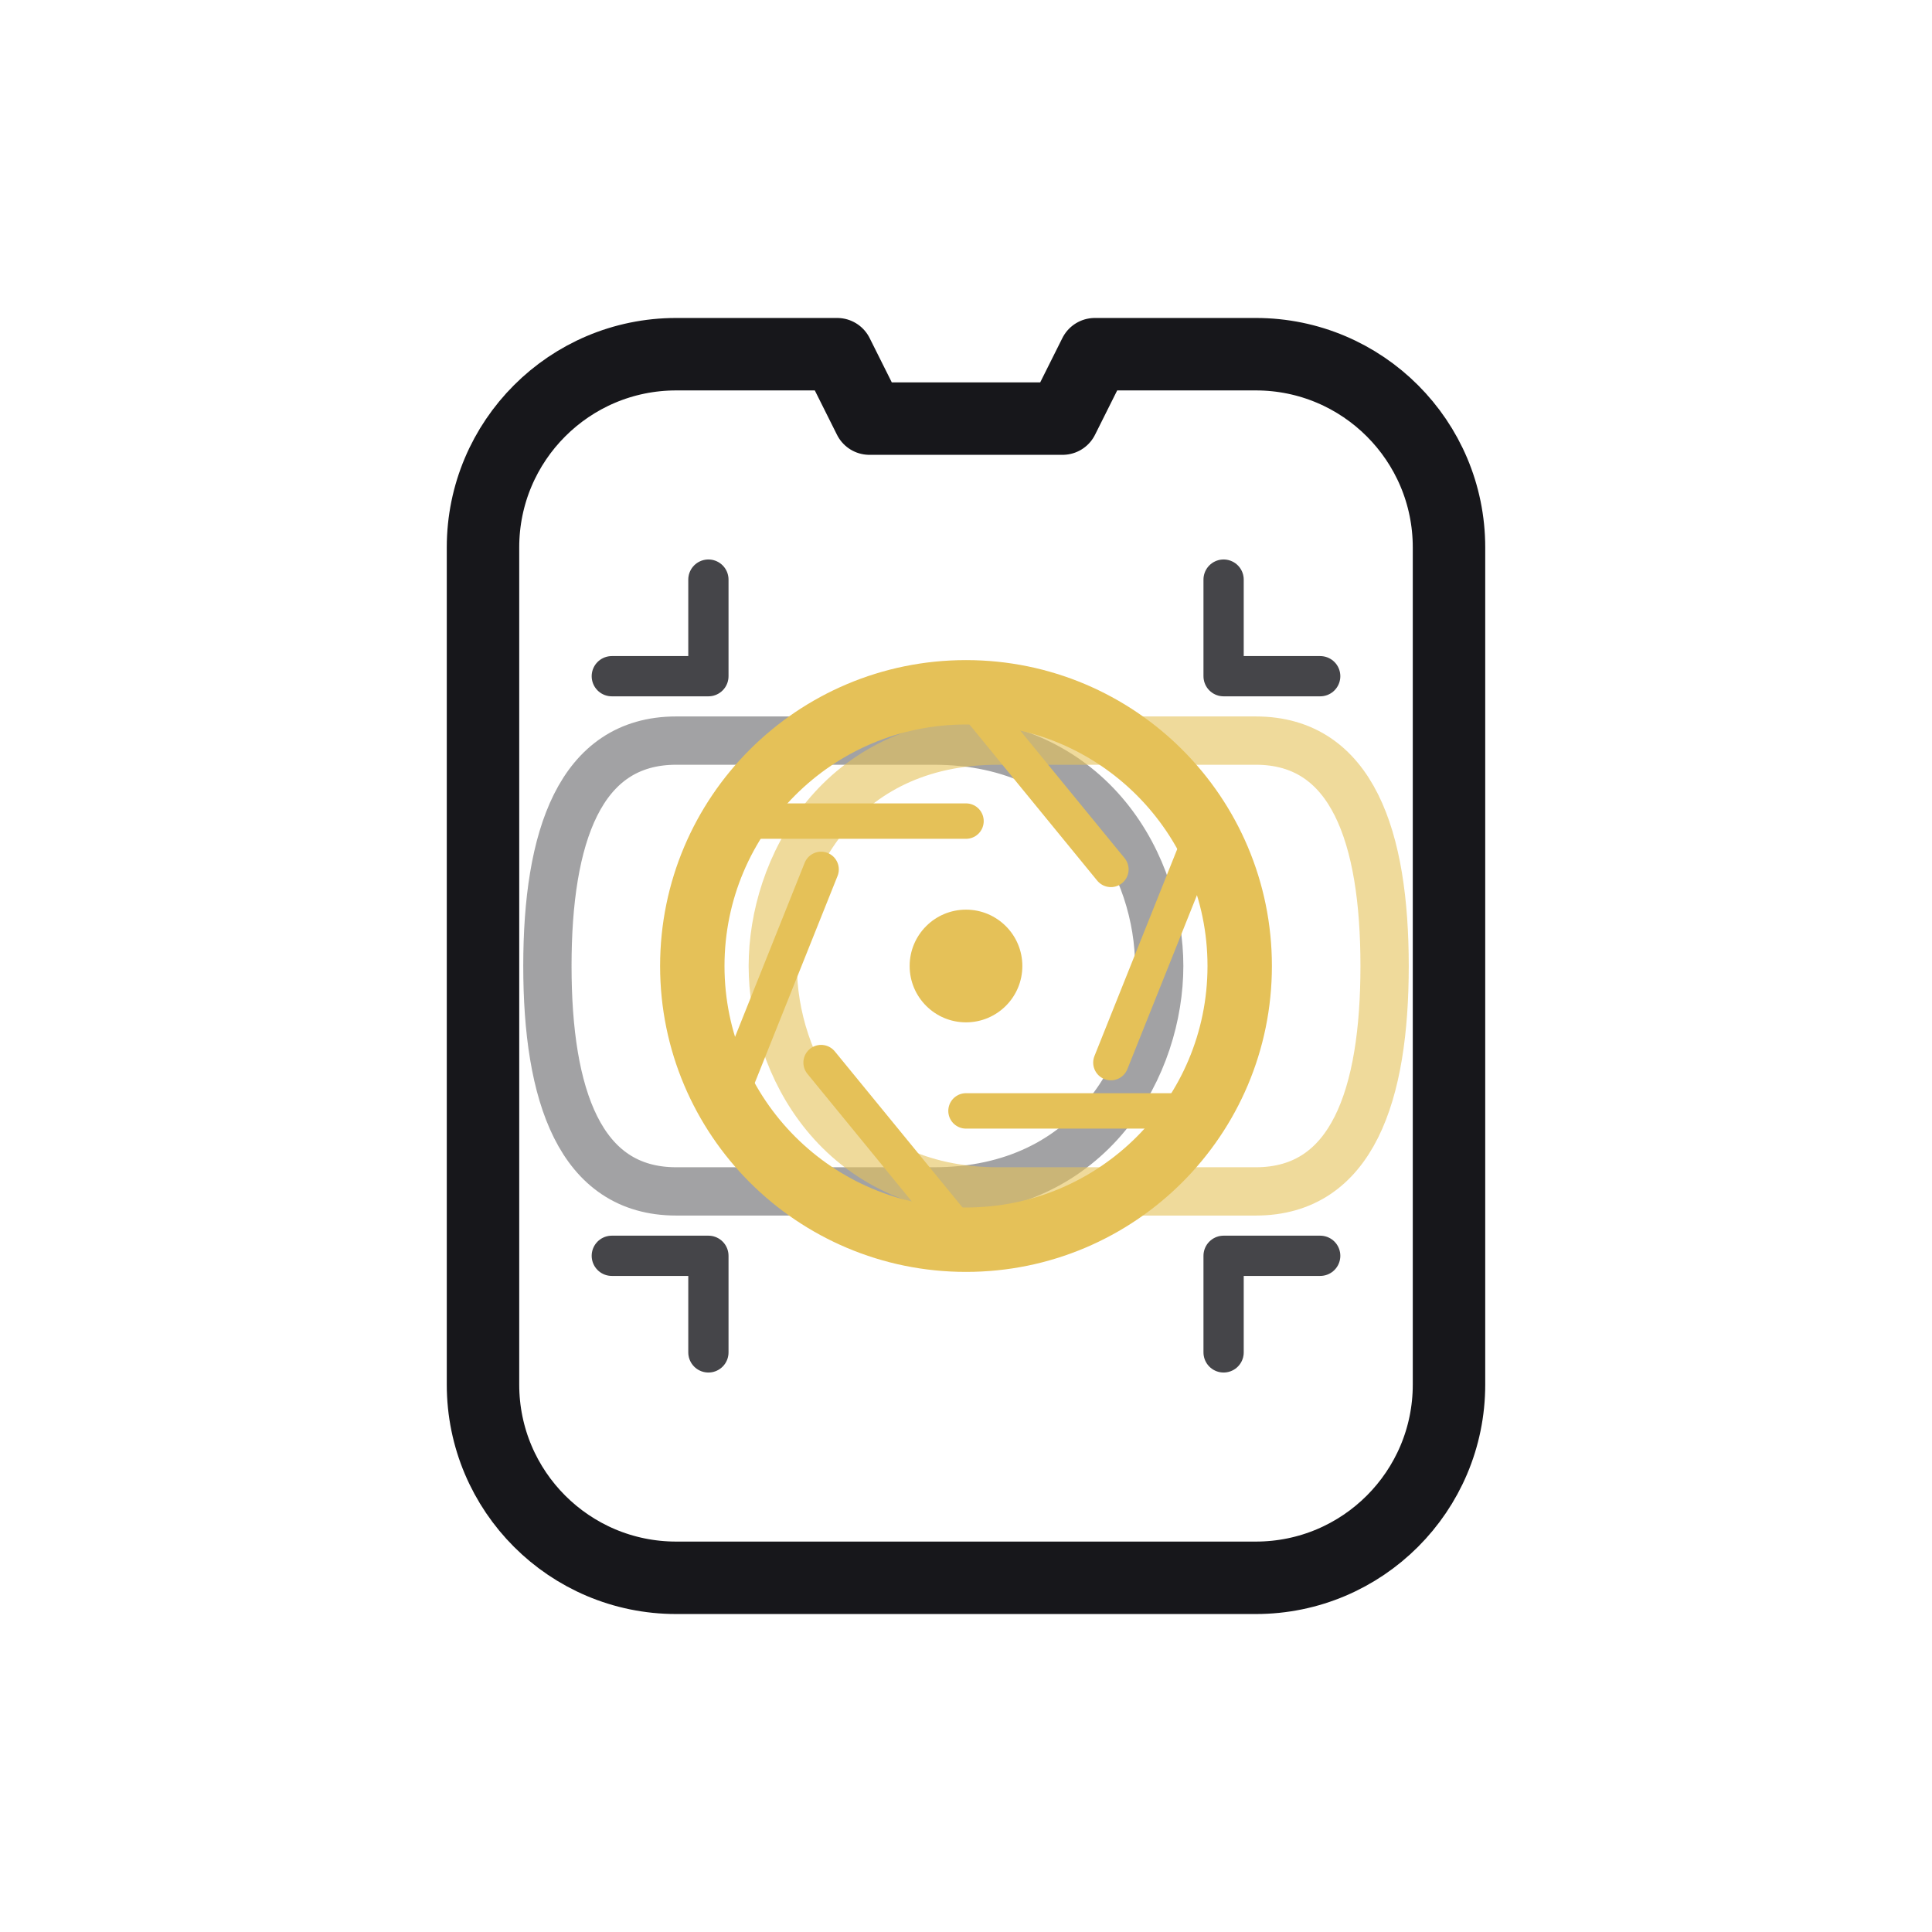
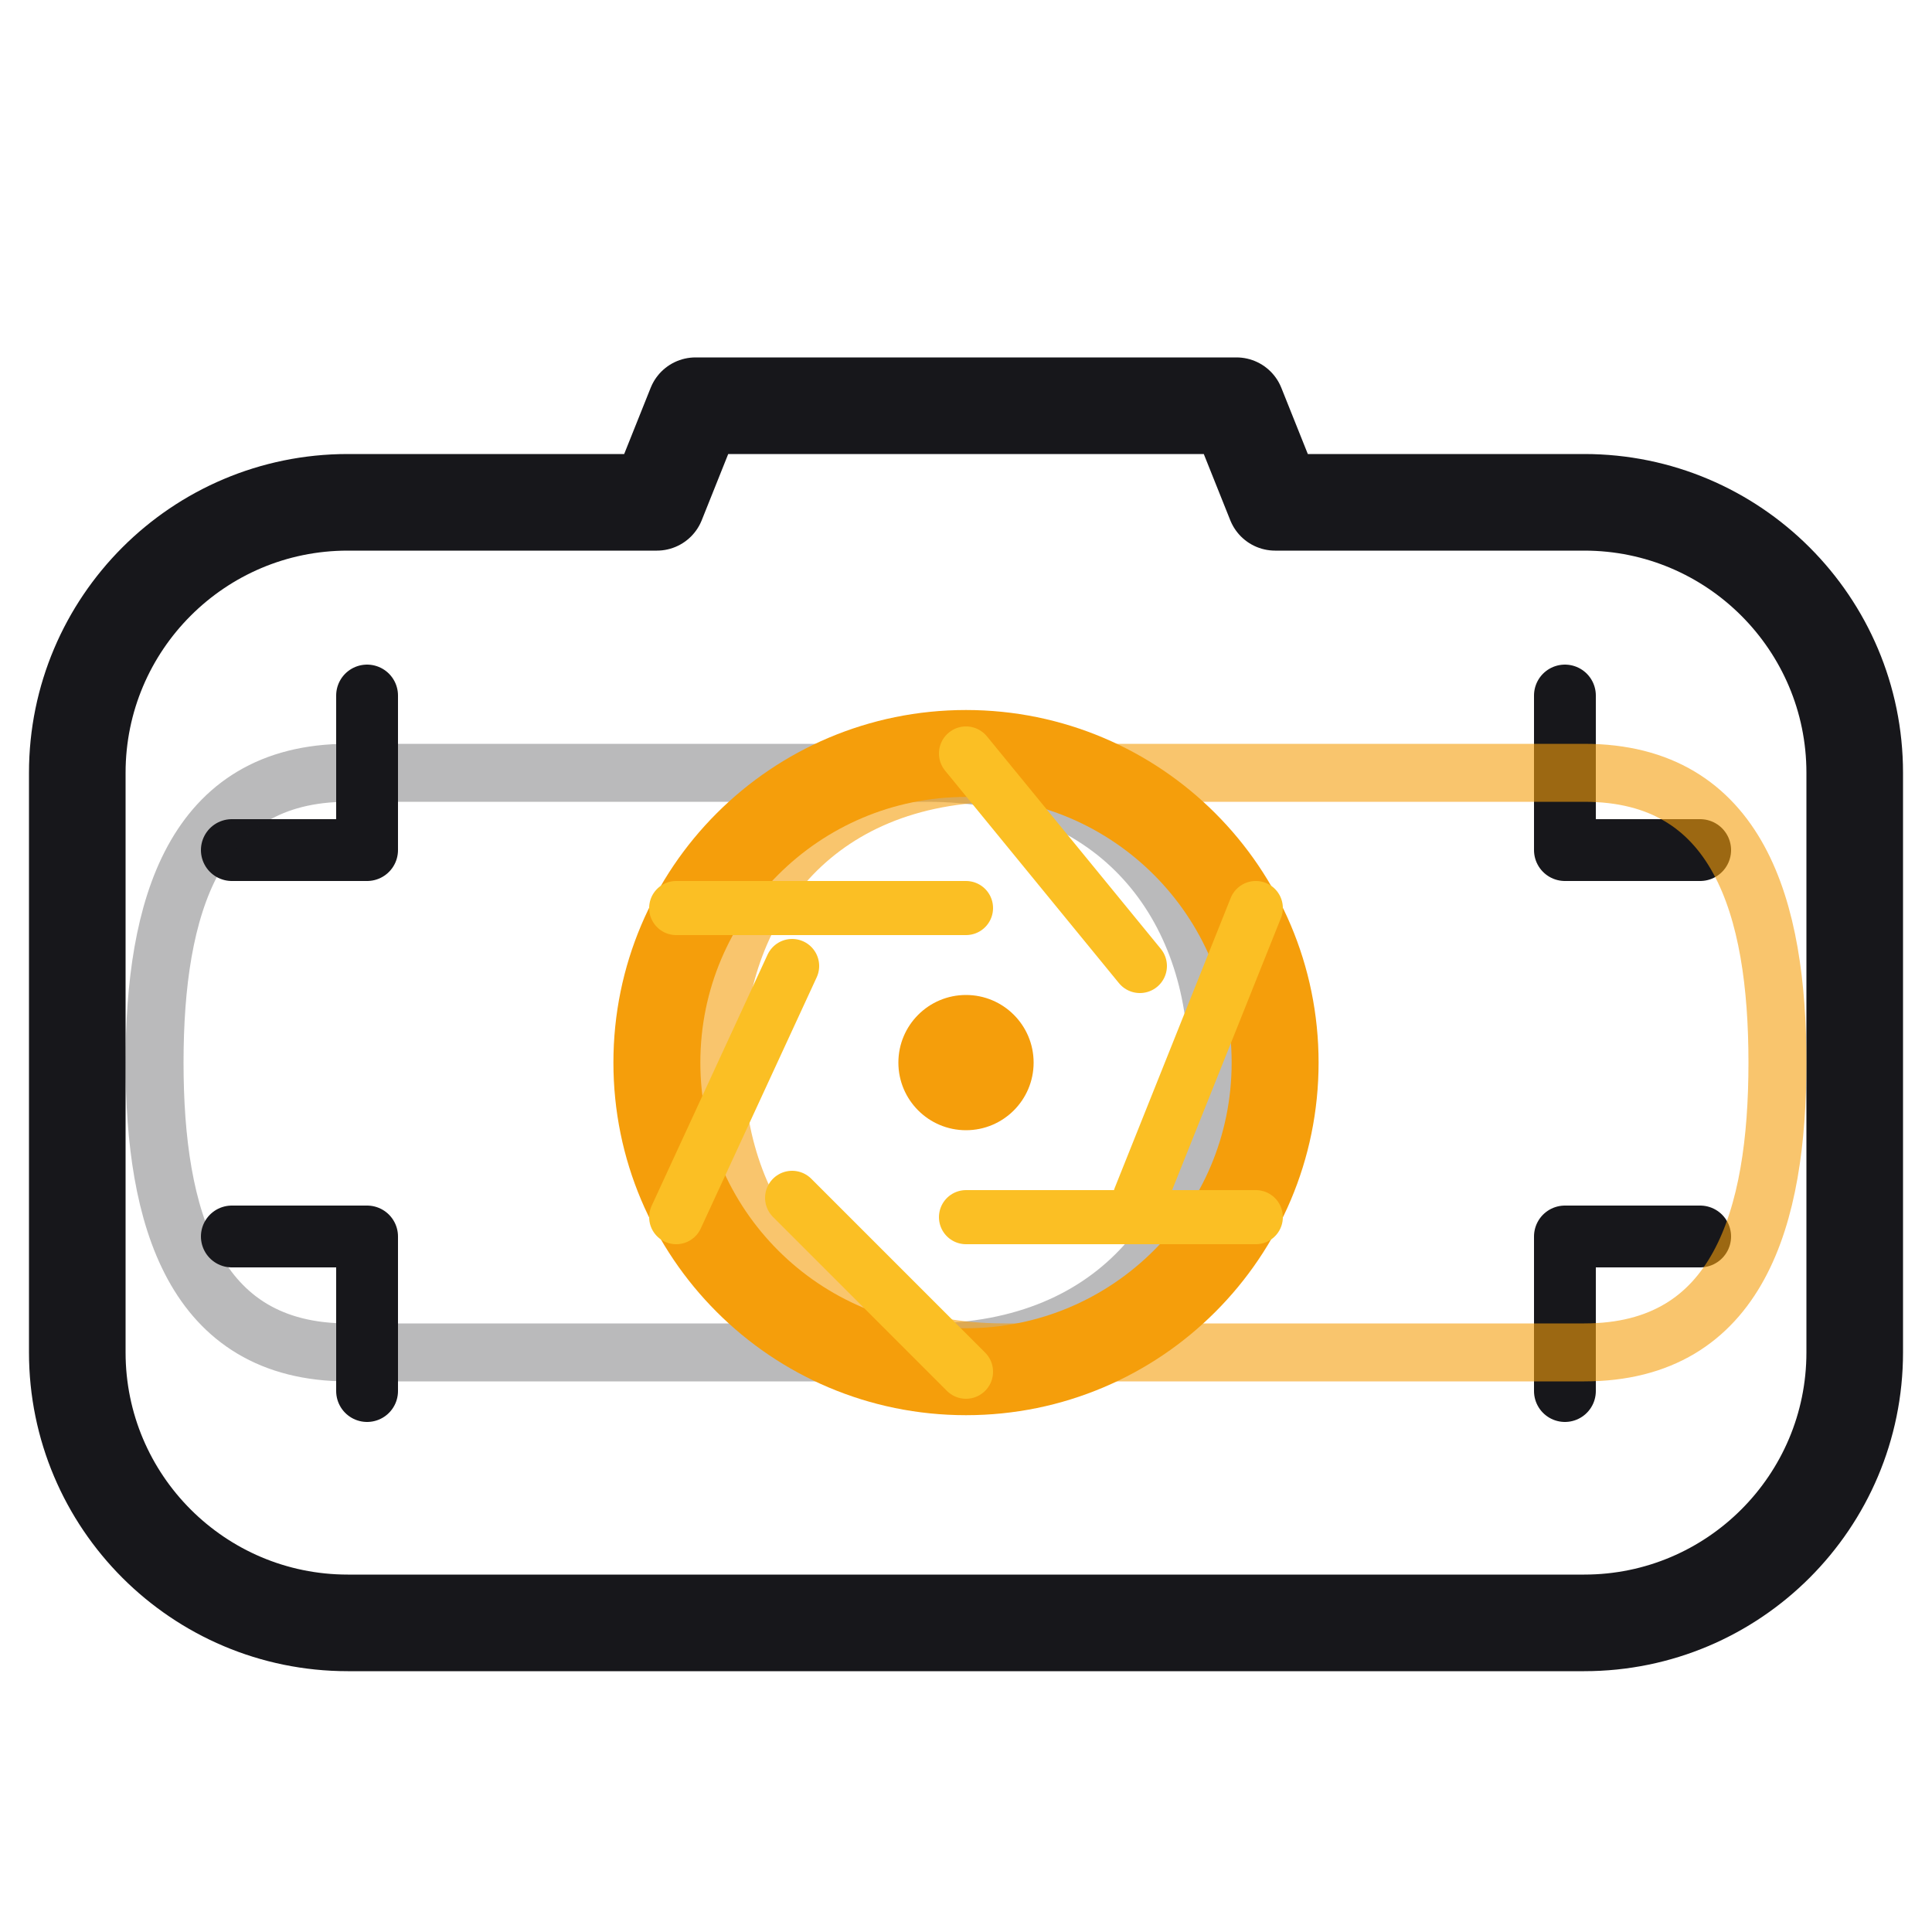
- <svg xmlns="http://www.w3.org/2000/svg" width="1024" height="1024" viewBox="0 0 120 120" fill="none">
-   <path d="M42 22H52L54 26H66L68 22H78C84.627 22 90 27.373 90 34V86C90 92.627 84.627 98 78 98H42C35.373 98 30 92.627 30 86V34C30 27.373 35.373 22 42 22Z" stroke="#17171B" stroke-width="4.5" stroke-linecap="round" stroke-linejoin="round" />
-   <path d="M38 42H44V36" stroke="#17171B" stroke-width="2.5" stroke-linecap="round" stroke-linejoin="round" opacity="0.8" />
-   <path d="M38 78H44V84" stroke="#17171B" stroke-width="2.5" stroke-linecap="round" stroke-linejoin="round" opacity="0.8" />
-   <path d="M82 42H76V36" stroke="#17171B" stroke-width="2.5" stroke-linecap="round" stroke-linejoin="round" opacity="0.8" />
-   <path d="M82 78H76V84" stroke="#17171B" stroke-width="2.5" stroke-linecap="round" stroke-linejoin="round" opacity="0.8" />
-   <path d="M42 46H58C68 46 72 54 72 60C72 66 68 74 58 74H42C36 74 34 68 34 60C34 52 36 46 42 46Z" stroke="#17171B" stroke-width="3" stroke-linecap="round" stroke-linejoin="round" opacity="0.4" />
-   <path d="M78 46H62C52 46 48 54 48 60C48 66 52 74 62 74H78C84 74 86 68 86 60C86 52 84 46 78 46Z" stroke="#E5C158" stroke-width="3" stroke-linecap="round" stroke-linejoin="round" opacity="0.6" />
-   <circle cx="60" cy="60" r="17" stroke="#E5C158" stroke-width="4" />
-   <path d="M60 43 L69 54" stroke="#E5C158" stroke-width="2.2" stroke-linecap="round" />
-   <path d="M75 51 L69 66" stroke="#E5C158" stroke-width="2.2" stroke-linecap="round" />
-   <path d="M75 69 L60 69" stroke="#E5C158" stroke-width="2.2" stroke-linecap="round" />
-   <path d="M60 77 L51 66" stroke="#E5C158" stroke-width="2.2" stroke-linecap="round" />
-   <path d="M45 69 L51 54" stroke="#E5C158" stroke-width="2.2" stroke-linecap="round" />
-   <path d="M45 51 L60 51" stroke="#E5C158" stroke-width="2.2" stroke-linecap="round" />
-   <circle cx="60" cy="60" r="3.5" fill="#E5C158" />
+ <svg xmlns="http://www.w3.org/2000/svg" width="1024" height="1024" viewBox="0 0 100 68" fill="none">
+   <path d="M18 10H34L36 5H64L66 10H82C89.728 10 96 16.272 96 24V54C96 61.728 89.728 68 82 68H18C10.272 68 4 61.728 4 54V24C4 16.272 10.272 10 18 10Z" stroke="#17171B" stroke-width="5" stroke-linecap="round" stroke-linejoin="round" />
+   <path d="M12 28H19V20" stroke="#17171B" stroke-width="3.2" stroke-linecap="round" stroke-linejoin="round" />
+   <path d="M12 48H19V56" stroke="#17171B" stroke-width="3.2" stroke-linecap="round" stroke-linejoin="round" />
+   <path d="M88 28H81V20" stroke="#17171B" stroke-width="3.2" stroke-linecap="round" stroke-linejoin="round" />
+   <path d="M88 48H81V56" stroke="#17171B" stroke-width="3.2" stroke-linecap="round" stroke-linejoin="round" />
+   <path d="M18 24H48C58 24 63 31 63 39C63 47 58 54 48 54H18C10 54 8 47 8 39C8 31 10 24 18 24Z" stroke="#17171B" stroke-width="3" stroke-linecap="round" stroke-linejoin="round" opacity="0.3" />
+   <path d="M82 24H52C42 24 37 31 37 39C37 47 42 54 52 54H82C90 54 92 47 92 39C92 31 90 24 82 24Z" stroke="#F59E0B" stroke-width="3" stroke-linecap="round" stroke-linejoin="round" opacity="0.6" />
+   <circle cx="50" cy="39" r="16" stroke="#F59E0B" stroke-width="4.5" />
+   <path d="M50 23 L59 34" stroke="#FBBF24" stroke-width="2.8" stroke-linecap="round" />
+   <path d="M65 31 L59 46" stroke="#FBBF24" stroke-width="2.8" stroke-linecap="round" />
+   <path d="M65 47 L50 47" stroke="#FBBF24" stroke-width="2.8" stroke-linecap="round" />
+   <path d="M50 55 L41 46" stroke="#FBBF24" stroke-width="2.8" stroke-linecap="round" />
+   <path d="M35 47 L41 34" stroke="#FBBF24" stroke-width="2.8" stroke-linecap="round" />
+   <path d="M35 31 L50 31" stroke="#FBBF24" stroke-width="2.8" stroke-linecap="round" />
+   <circle cx="50" cy="39" r="3.5" fill="#F59E0B" />
</svg>
